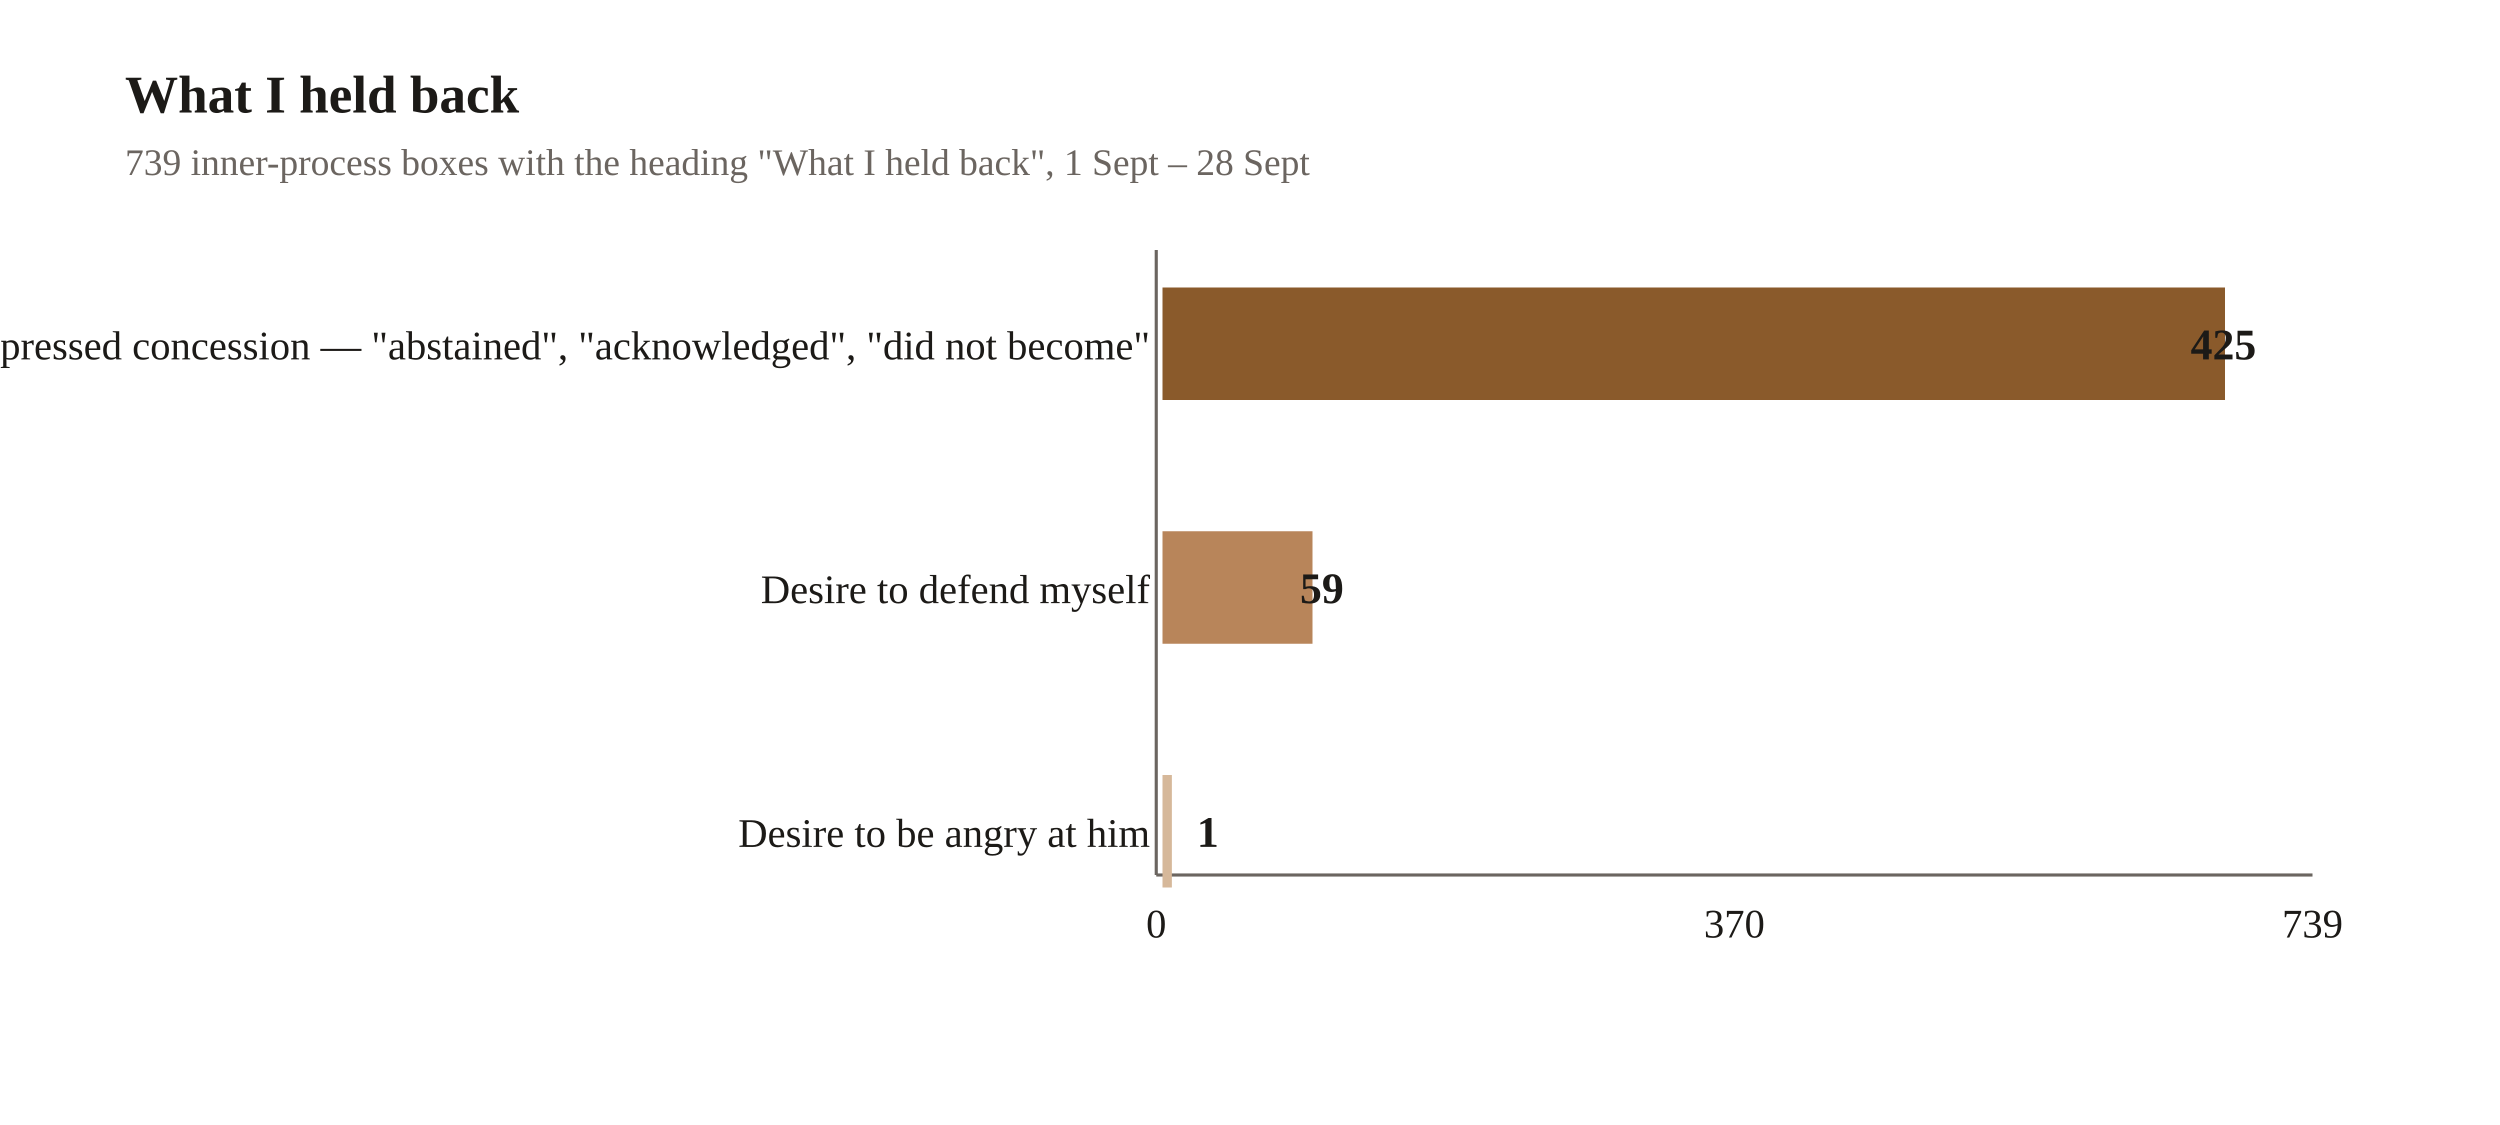
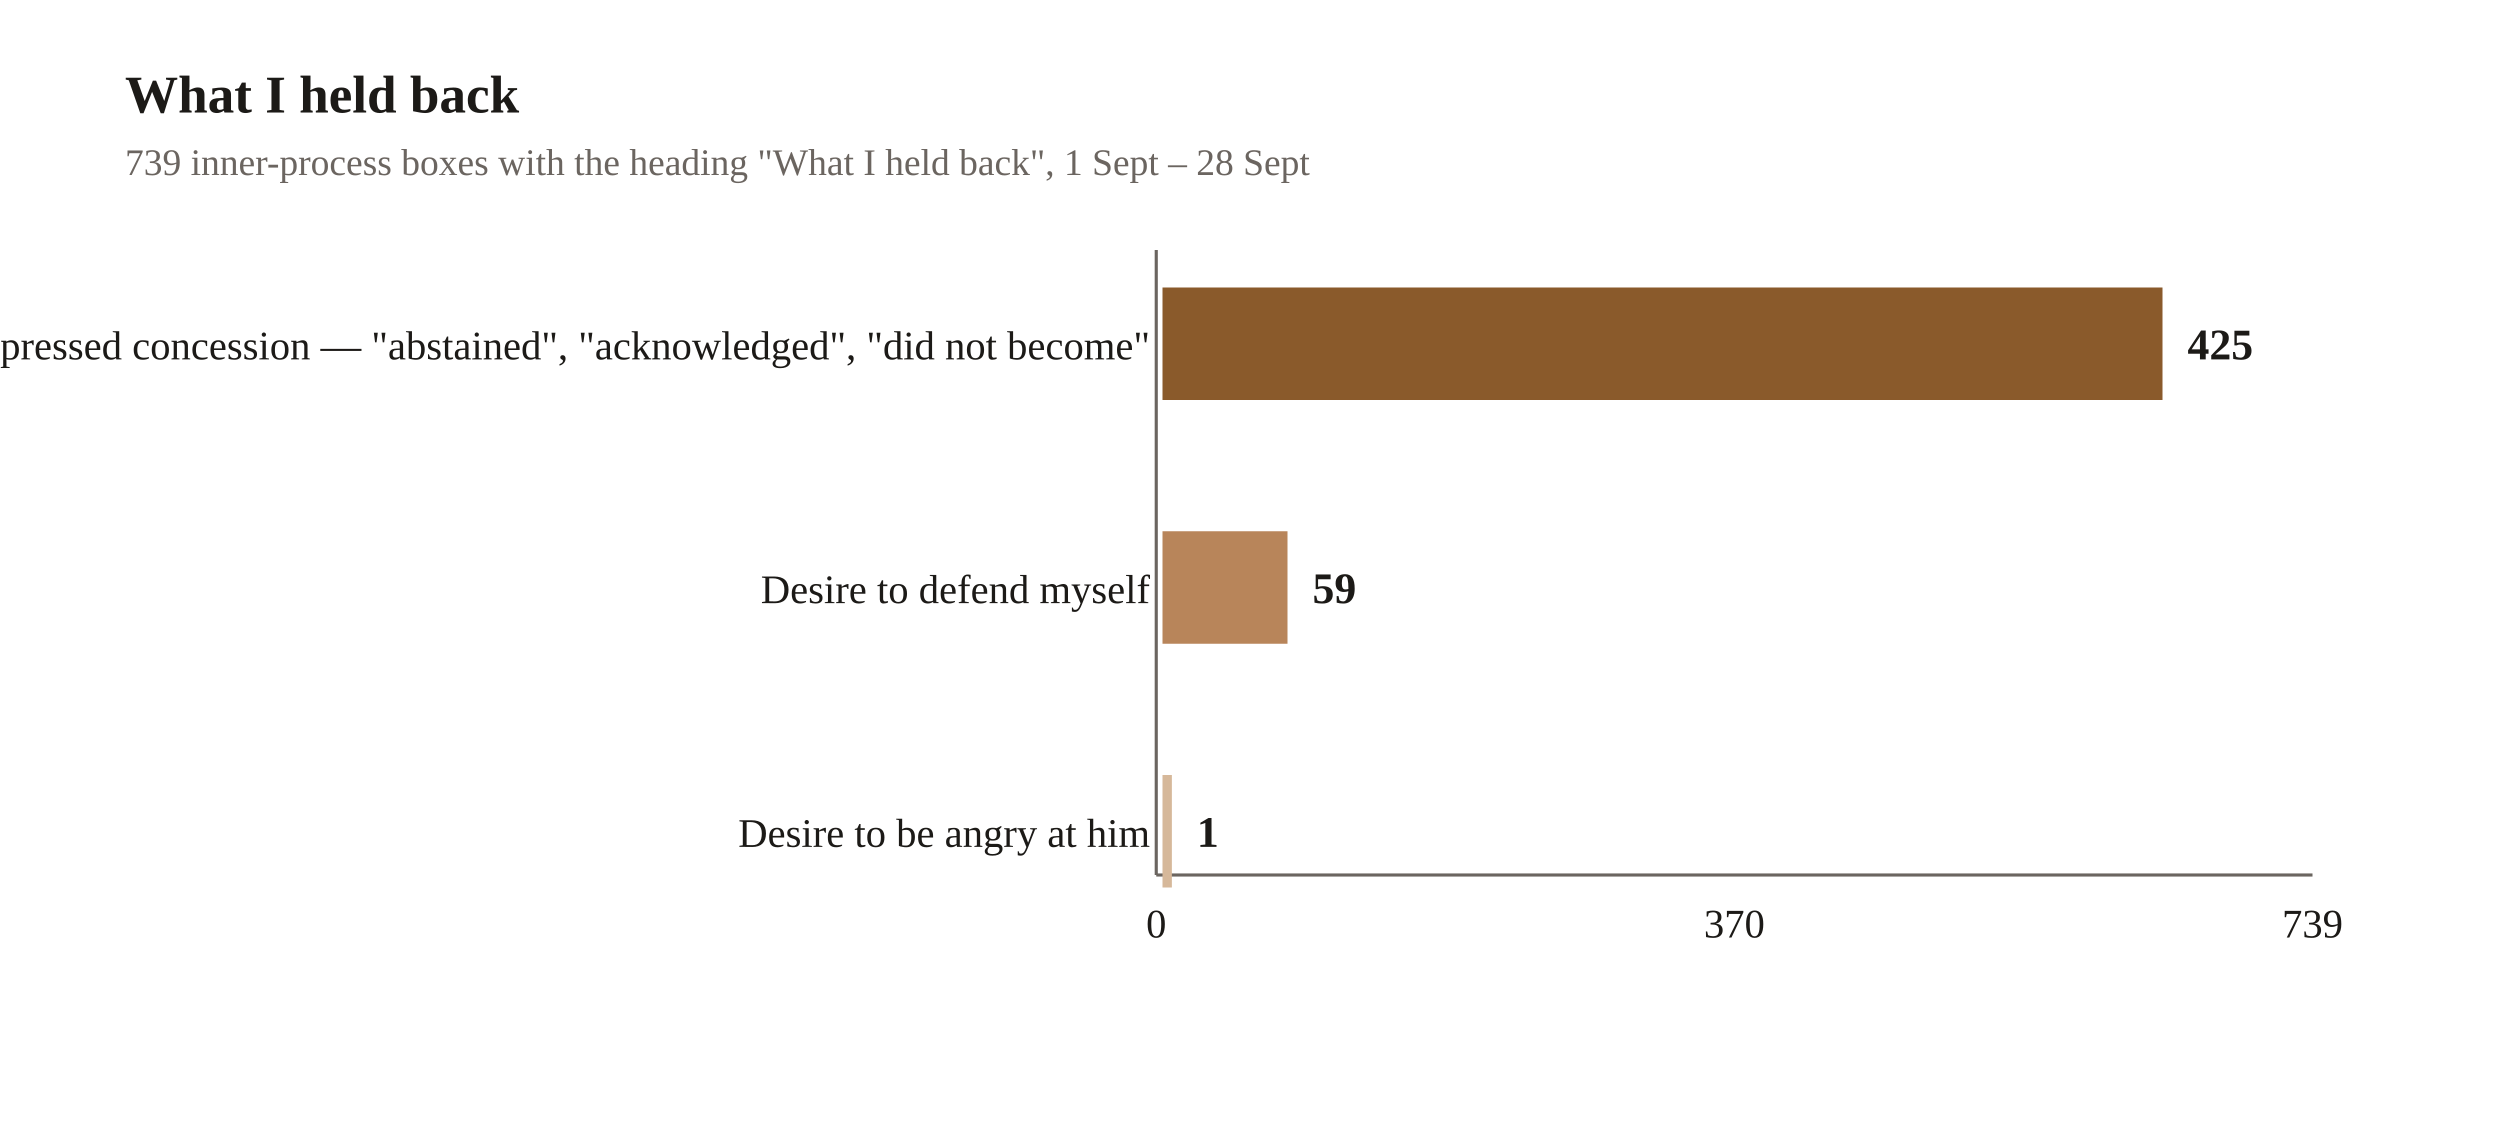
<svg xmlns="http://www.w3.org/2000/svg" viewBox="0 0 800 360" font-family="Georgia, 'Times New Roman', serif">
  <style>
    .bar { fill: #8a5a2b; }
    .bar-light { fill: #b8855a; }
    .bar-faint { fill: #d6b89a; }
    .label { font-size: 13px; fill: #1c1a17; }
    .value { font-size: 14px; fill: #1c1a17; font-weight: 600; }
    .axis { stroke: #6b6560; stroke-width: 1; }
    .title { font-size: 17px; font-weight: 700; fill: #1c1a17; }
    .subtitle { font-size: 12px; fill: #6b6560; }
  </style>
  <text class="title" x="40" y="36">What I held back</text>
  <text class="subtitle" x="40" y="56">739 inner-process boxes with the heading "What I held back", 1 Sept – 28 Sept</text>
  <line class="axis" x1="370" y1="80" x2="370" y2="280" />
  <line class="axis" x1="370" y1="280" x2="740" y2="280" />
-   <rect class="bar" x="372" y="92" width="340" height="36" />
+   <rect class="bar" x="372" y="92" width="320" height="36" />
  <text class="label" x="368" y="115" text-anchor="end">Expressed concession — "abstained", "acknowledged", "did not become"</text>
-   <text class="value" x="722" y="115" text-anchor="end" fill="#8a5a2b">425</text>
-   <rect class="bar-light" x="372" y="170" width="48" height="36" />
+   <text class="value" x="700" y="115" text-anchor="start" fill="#1c1a17">425</text>
+   <rect class="bar-light" x="372" y="170" width="40" height="36" />
  <text class="label" x="368" y="193" text-anchor="end">Desire to defend myself</text>
-   <text class="value" x="430" y="193" text-anchor="end" fill="#8a5a2b">59</text>
+   <text class="value" x="420" y="193" text-anchor="start" fill="#1c1a17">59</text>
  <rect class="bar-faint" x="372" y="248" width="3" height="36" />
  <text class="label" x="368" y="271" text-anchor="end">Desire to be angry at him</text>
-   <text class="value" x="383" y="271" text-anchor="start" fill="#6b6560">1</text>
+   <text class="value" x="383" y="271" text-anchor="start" fill="#1c1a17">1</text>
  <text class="label" x="370" y="300" text-anchor="middle" fill="#6b6560">0</text>
  <text class="label" x="555" y="300" text-anchor="middle" fill="#6b6560">370</text>
  <text class="label" x="740" y="300" text-anchor="middle" fill="#6b6560">739</text>
</svg>
